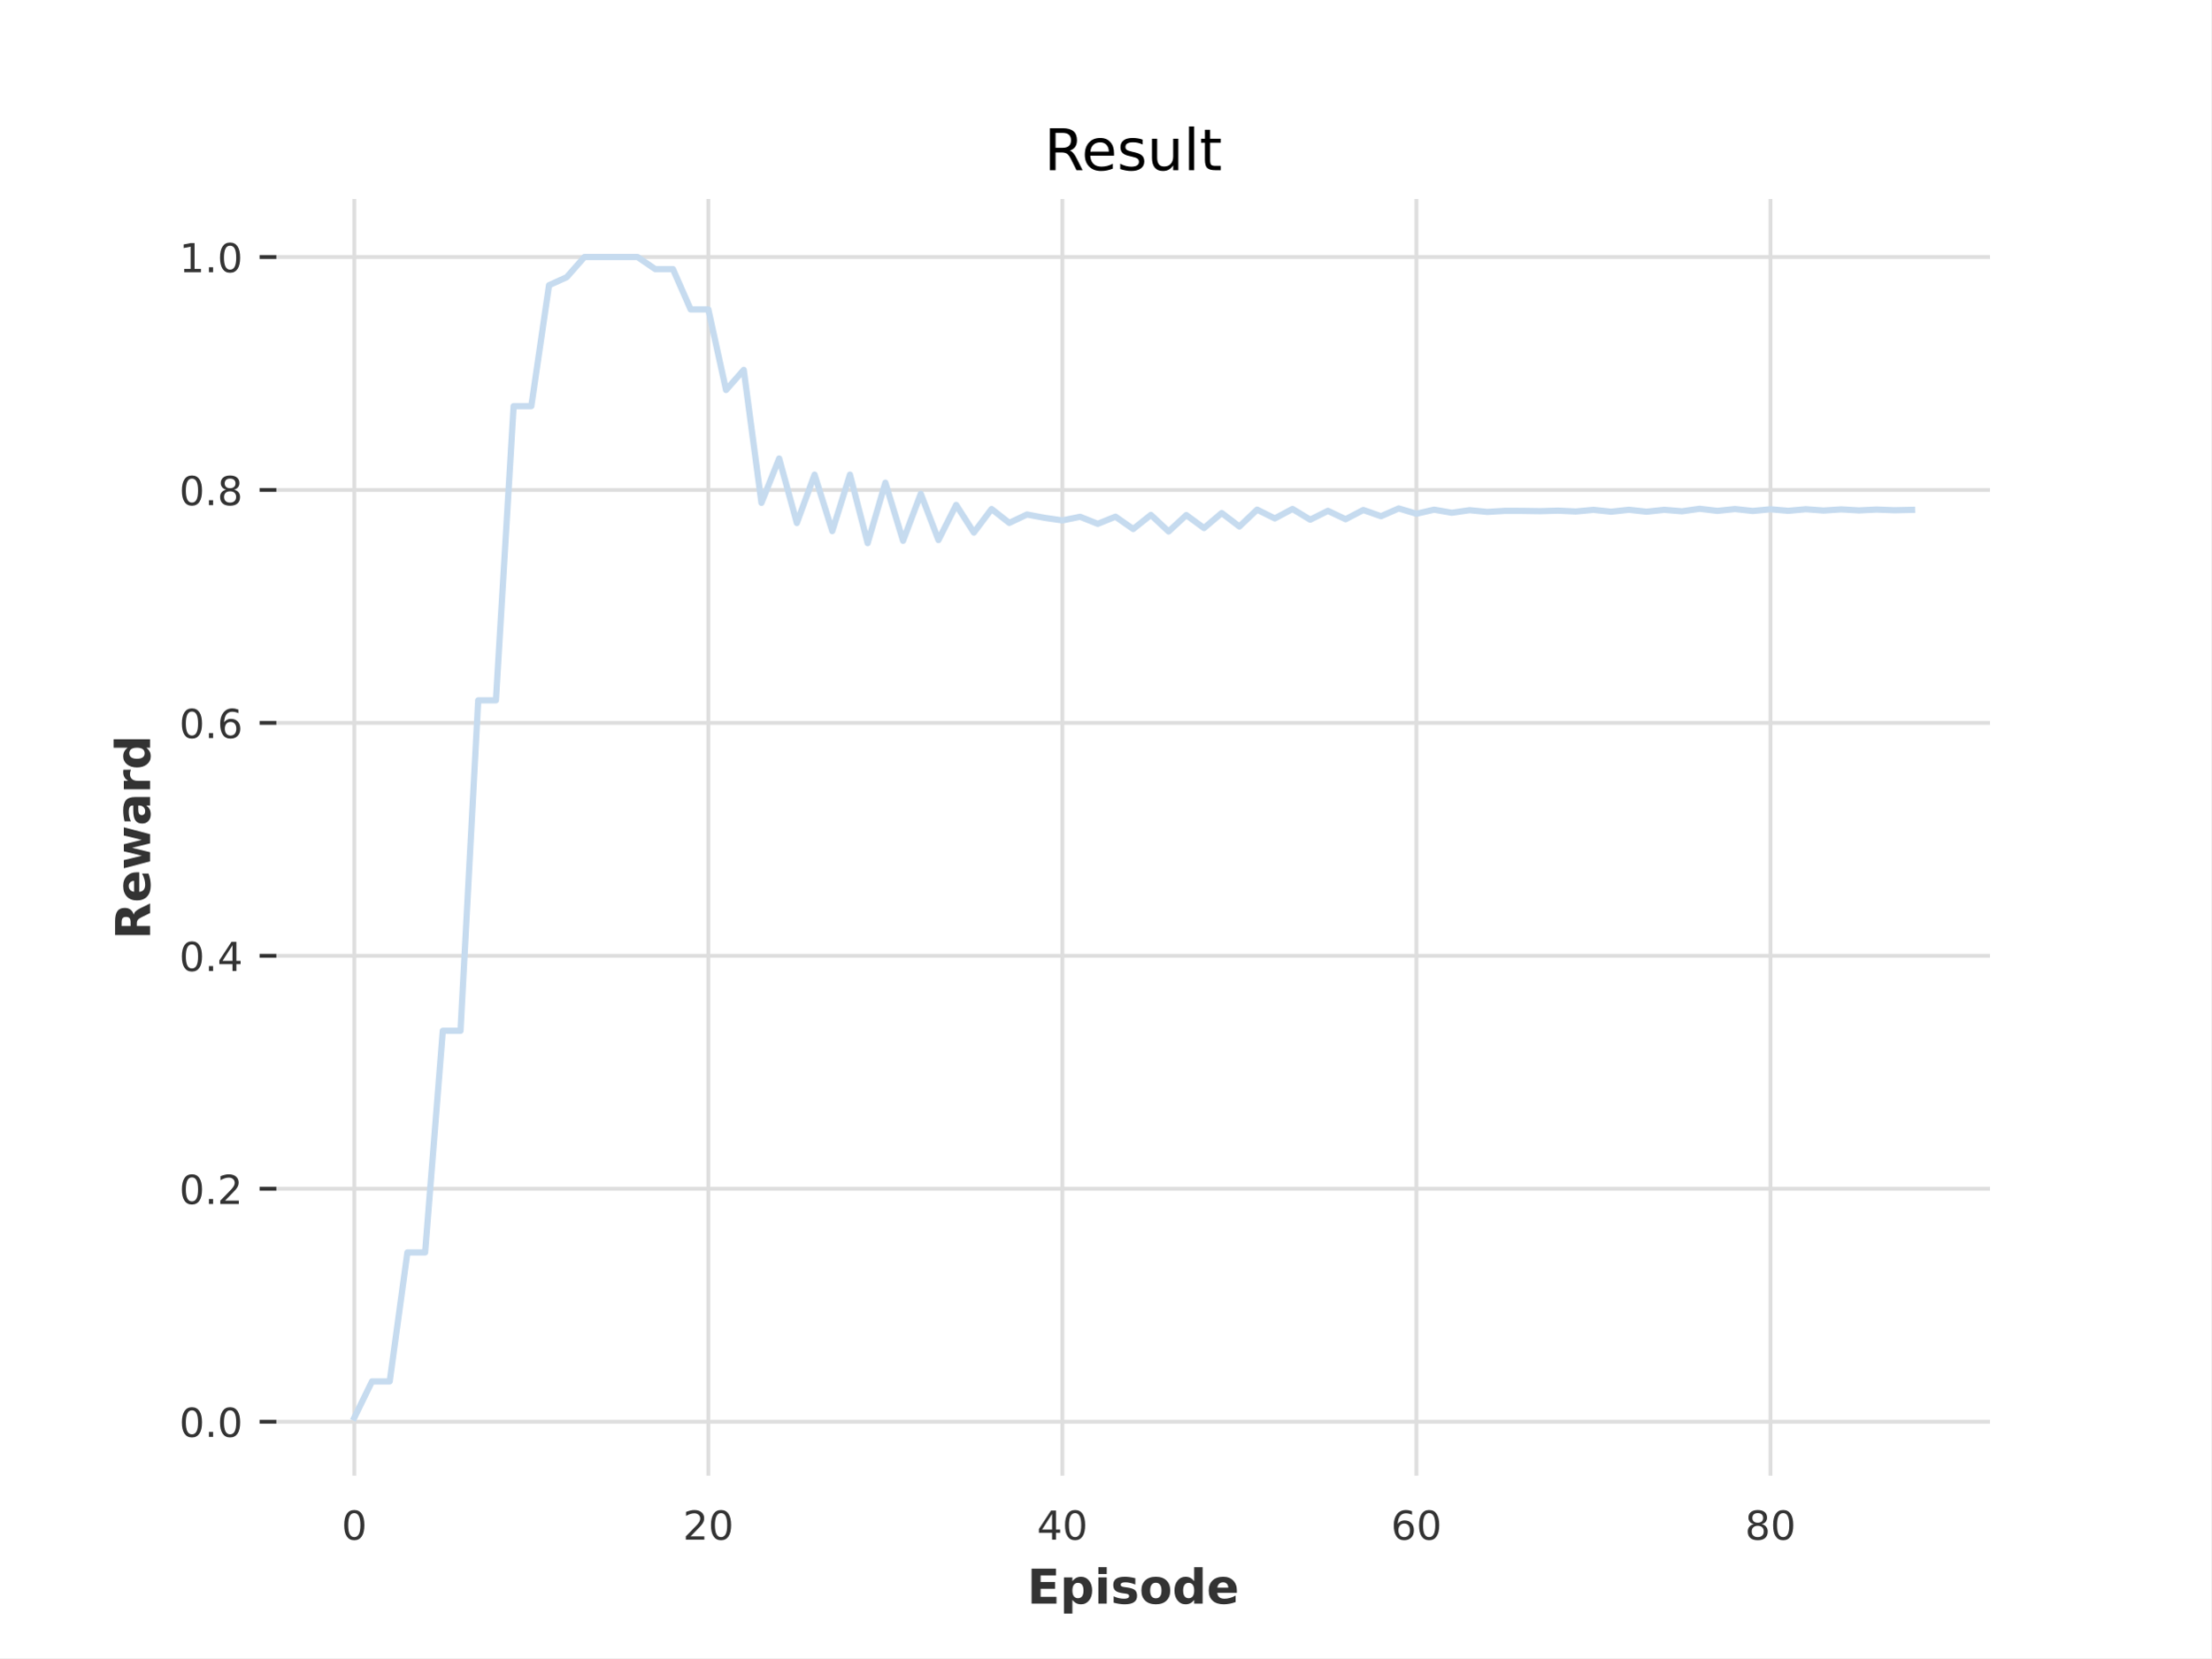
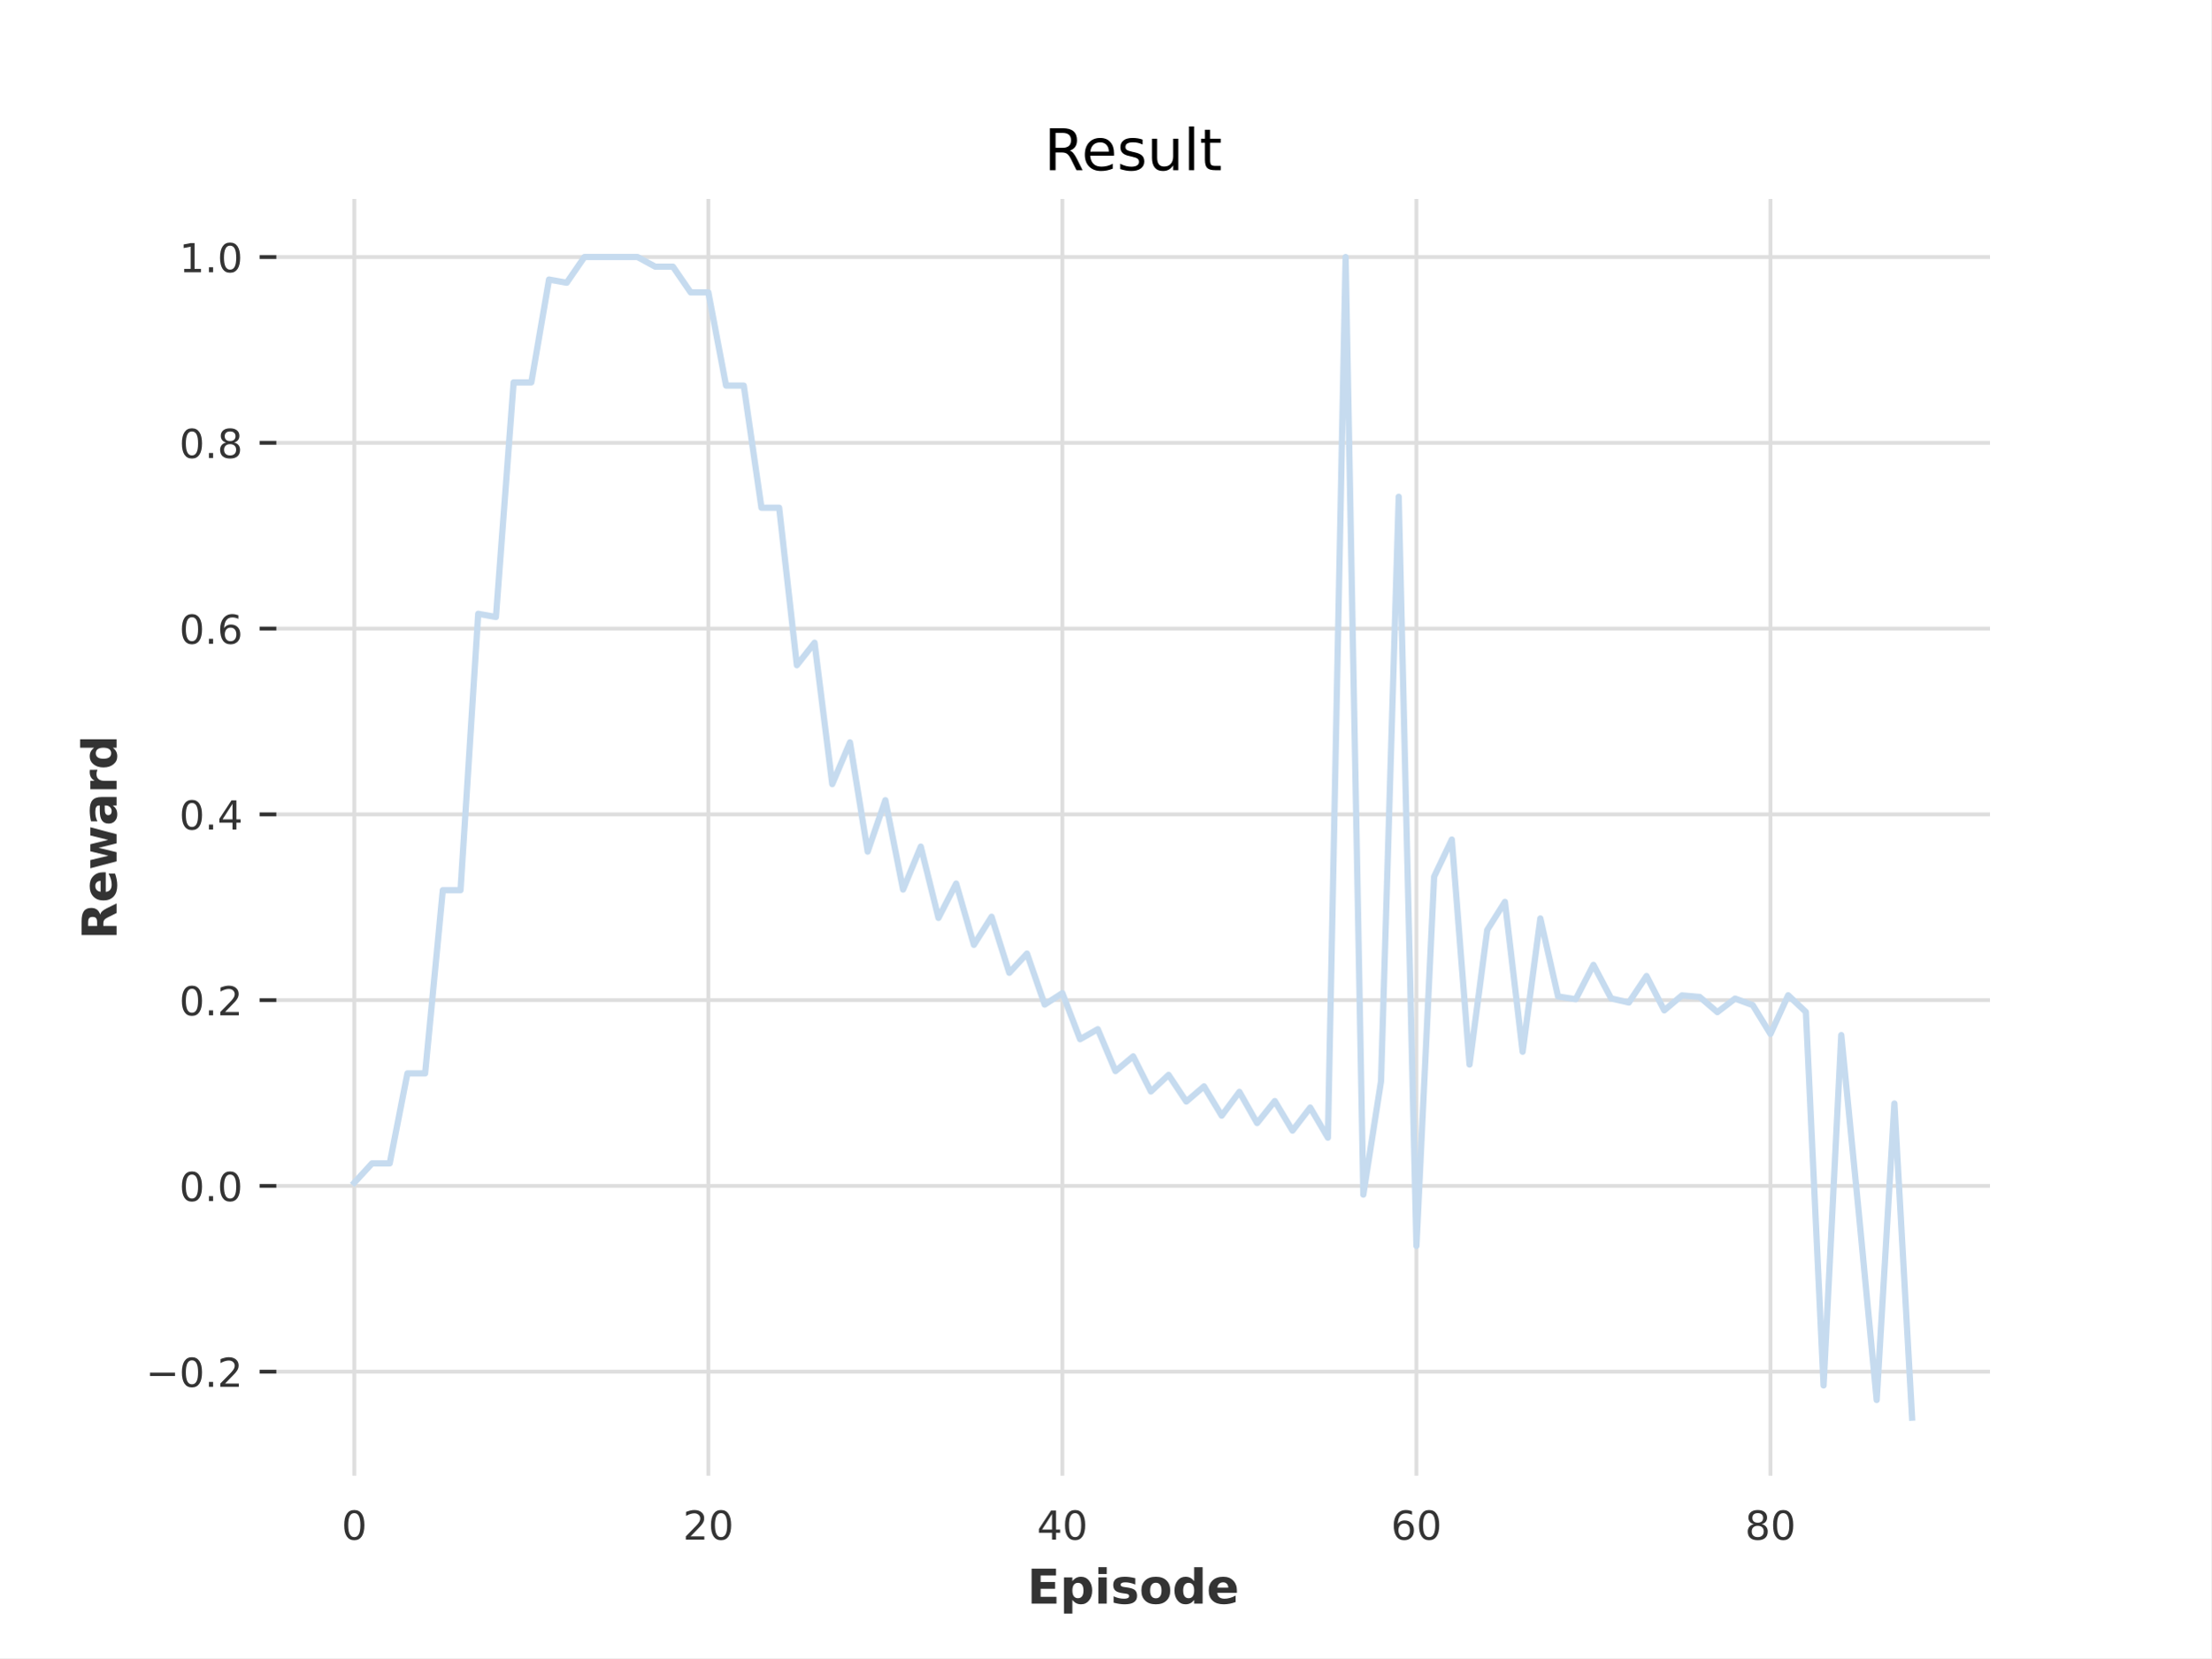
<svg xmlns="http://www.w3.org/2000/svg" xmlns:xlink="http://www.w3.org/1999/xlink" width="460.8pt" height="345.6pt" viewBox="0 0 460.8 345.6" version="1.1">
  <defs>
    <style type="text/css">*{stroke-linejoin: round; stroke-linecap: butt}</style>
  </defs>
  <g id="figure_1">
    <g id="patch_1">
      <path d="M 0 345.6  L 460.8 345.6  L 460.8 0  L 0 0  z " style="fill: #ffffff" />
    </g>
    <g id="axes_1">
      <g id="patch_2">
        <path d="M 57.6 307.584  L 414.72 307.584  L 414.72 41.472  L 57.6 41.472  z " style="fill: #ffffff" />
      </g>
      <g id="matplotlib.axis_1">
        <g id="xtick_1">
          <g id="line2d_1">
-             <path d="M 73.833 307.584  L 73.833 41.472  " clip-path="url(#p9202bacbef)" style="fill: none; stroke: #dedede; stroke-width: 0.8; stroke-linecap: square" />
+             <path d="M 73.833 307.584  L 73.833 41.472  " clip-path="url(#pbb5711770a)" style="fill: none; stroke: #dedede; stroke-width: 0.8; stroke-linecap: square" />
          </g>
          <g id="text_1">
            <g style="fill: #333333" transform="translate(71.18275 320.9135) scale(0.0833 -0.0833)">
              <defs>
                <path id="DejaVuSans-30" d="M 2034 4250  Q 1547 4250 1301 3770  Q 1056 3291 1056 2328  Q 1056 1369 1301 889  Q 1547 409 2034 409  Q 2525 409 2770 889  Q 3016 1369 3016 2328  Q 3016 3291 2770 3770  Q 2525 4250 2034 4250  z M 2034 4750  Q 2819 4750 3233 4129  Q 3647 3509 3647 2328  Q 3647 1150 3233 529  Q 2819 -91 2034 -91  Q 1250 -91 836 529  Q 422 1150 422 2328  Q 422 3509 836 4129  Q 1250 4750 2034 4750  z " transform="scale(0.015625)" />
              </defs>
              <use xlink:href="#DejaVuSans-30" />
            </g>
          </g>
        </g>
        <g id="xtick_2">
          <g id="line2d_2">
-             <path d="M 147.618 307.584  L 147.618 41.472  " clip-path="url(#p9202bacbef)" style="fill: none; stroke: #dedede; stroke-width: 0.8; stroke-linecap: square" />
+             <path d="M 147.618 307.584  L 147.618 41.472  " clip-path="url(#pbb5711770a)" style="fill: none; stroke: #dedede; stroke-width: 0.8; stroke-linecap: square" />
          </g>
          <g id="text_2">
            <g style="fill: #333333" transform="translate(142.3179 320.9135) scale(0.0833 -0.0833)">
              <defs>
                <path id="DejaVuSans-32" d="M 1228 531  L 3431 531  L 3431 0  L 469 0  L 469 531  Q 828 903 1448 1529  Q 2069 2156 2228 2338  Q 2531 2678 2651 2914  Q 2772 3150 2772 3378  Q 2772 3750 2511 3984  Q 2250 4219 1831 4219  Q 1534 4219 1204 4116  Q 875 4013 500 3803  L 500 4441  Q 881 4594 1212 4672  Q 1544 4750 1819 4750  Q 2544 4750 2975 4387  Q 3406 4025 3406 3419  Q 3406 3131 3298 2873  Q 3191 2616 2906 2266  Q 2828 2175 2409 1742  Q 1991 1309 1228 531  z " transform="scale(0.015625)" />
              </defs>
              <use xlink:href="#DejaVuSans-32" />
              <use xlink:href="#DejaVuSans-30" x="63.623" />
            </g>
          </g>
        </g>
        <g id="xtick_3">
          <g id="line2d_3">
-             <path d="M 221.403 307.584  L 221.403 41.472  " clip-path="url(#p9202bacbef)" style="fill: none; stroke: #dedede; stroke-width: 0.8; stroke-linecap: square" />
+             <path d="M 221.403 307.584  L 221.403 41.472  " clip-path="url(#pbb5711770a)" style="fill: none; stroke: #dedede; stroke-width: 0.8; stroke-linecap: square" />
          </g>
          <g id="text_3">
            <g style="fill: #333333" transform="translate(216.103 320.9135) scale(0.0833 -0.0833)">
              <defs>
                <path id="DejaVuSans-34" d="M 2419 4116  L 825 1625  L 2419 1625  L 2419 4116  z M 2253 4666  L 3047 4666  L 3047 1625  L 3713 1625  L 3713 1100  L 3047 1100  L 3047 0  L 2419 0  L 2419 1100  L 313 1100  L 313 1709  L 2253 4666  z " transform="scale(0.015625)" />
              </defs>
              <use xlink:href="#DejaVuSans-34" />
              <use xlink:href="#DejaVuSans-30" x="63.623" />
            </g>
          </g>
        </g>
        <g id="xtick_4">
          <g id="line2d_4">
-             <path d="M 295.188 307.584  L 295.188 41.472  " clip-path="url(#p9202bacbef)" style="fill: none; stroke: #dedede; stroke-width: 0.8; stroke-linecap: square" />
+             <path d="M 295.188 307.584  L 295.188 41.472  " clip-path="url(#pbb5711770a)" style="fill: none; stroke: #dedede; stroke-width: 0.8; stroke-linecap: square" />
          </g>
          <g id="text_4">
            <g style="fill: #333333" transform="translate(289.8881 320.9135) scale(0.0833 -0.0833)">
              <defs>
                <path id="DejaVuSans-36" d="M 2113 2584  Q 1688 2584 1439 2293  Q 1191 2003 1191 1497  Q 1191 994 1439 701  Q 1688 409 2113 409  Q 2538 409 2786 701  Q 3034 994 3034 1497  Q 3034 2003 2786 2293  Q 2538 2584 2113 2584  z M 3366 4563  L 3366 3988  Q 3128 4100 2886 4159  Q 2644 4219 2406 4219  Q 1781 4219 1451 3797  Q 1122 3375 1075 2522  Q 1259 2794 1537 2939  Q 1816 3084 2150 3084  Q 2853 3084 3261 2657  Q 3669 2231 3669 1497  Q 3669 778 3244 343  Q 2819 -91 2113 -91  Q 1303 -91 875 529  Q 447 1150 447 2328  Q 447 3434 972 4092  Q 1497 4750 2381 4750  Q 2619 4750 2861 4703  Q 3103 4656 3366 4563  z " transform="scale(0.015625)" />
              </defs>
              <use xlink:href="#DejaVuSans-36" />
              <use xlink:href="#DejaVuSans-30" x="63.623" />
            </g>
          </g>
        </g>
        <g id="xtick_5">
          <g id="line2d_5">
-             <path d="M 368.973 307.584  L 368.973 41.472  " clip-path="url(#p9202bacbef)" style="fill: none; stroke: #dedede; stroke-width: 0.8; stroke-linecap: square" />
+             <path d="M 368.973 307.584  L 368.973 41.472  " clip-path="url(#pbb5711770a)" style="fill: none; stroke: #dedede; stroke-width: 0.8; stroke-linecap: square" />
          </g>
          <g id="text_5">
            <g style="fill: #333333" transform="translate(363.6733 320.9135) scale(0.0833 -0.0833)">
              <defs>
                <path id="DejaVuSans-38" d="M 2034 2216  Q 1584 2216 1326 1975  Q 1069 1734 1069 1313  Q 1069 891 1326 650  Q 1584 409 2034 409  Q 2484 409 2743 651  Q 3003 894 3003 1313  Q 3003 1734 2745 1975  Q 2488 2216 2034 2216  z M 1403 2484  Q 997 2584 770 2862  Q 544 3141 544 3541  Q 544 4100 942 4425  Q 1341 4750 2034 4750  Q 2731 4750 3128 4425  Q 3525 4100 3525 3541  Q 3525 3141 3298 2862  Q 3072 2584 2669 2484  Q 3125 2378 3379 2068  Q 3634 1759 3634 1313  Q 3634 634 3220 271  Q 2806 -91 2034 -91  Q 1263 -91 848 271  Q 434 634 434 1313  Q 434 1759 690 2068  Q 947 2378 1403 2484  z M 1172 3481  Q 1172 3119 1398 2916  Q 1625 2713 2034 2713  Q 2441 2713 2670 2916  Q 2900 3119 2900 3481  Q 2900 3844 2670 4047  Q 2441 4250 2034 4250  Q 1625 4250 1398 4047  Q 1172 3844 1172 3481  z " transform="scale(0.015625)" />
              </defs>
              <use xlink:href="#DejaVuSans-38" />
              <use xlink:href="#DejaVuSans-30" x="63.623" />
            </g>
          </g>
        </g>
        <g id="text_6">
          <g style="fill: #333333" transform="translate(214.0702 334.2443) scale(0.1 -0.1)">
            <defs>
              <path id="DejaVuSans-Bold-45" d="M 588 4666  L 3834 4666  L 3834 3756  L 1791 3756  L 1791 2888  L 3713 2888  L 3713 1978  L 1791 1978  L 1791 909  L 3903 909  L 3903 0  L 588 0  L 588 4666  z " transform="scale(0.015625)" />
              <path id="DejaVuSans-Bold-70" d="M 1656 506  L 1656 -1331  L 538 -1331  L 538 3500  L 1656 3500  L 1656 2988  Q 1888 3294 2169 3439  Q 2450 3584 2816 3584  Q 3463 3584 3878 3070  Q 4294 2556 4294 1747  Q 4294 938 3878 423  Q 3463 -91 2816 -91  Q 2450 -91 2169 54  Q 1888 200 1656 506  z M 2400 2772  Q 2041 2772 1848 2508  Q 1656 2244 1656 1747  Q 1656 1250 1848 986  Q 2041 722 2400 722  Q 2759 722 2948 984  Q 3138 1247 3138 1747  Q 3138 2247 2948 2509  Q 2759 2772 2400 2772  z " transform="scale(0.015625)" />
              <path id="DejaVuSans-Bold-69" d="M 538 3500  L 1656 3500  L 1656 0  L 538 0  L 538 3500  z M 538 4863  L 1656 4863  L 1656 3950  L 538 3950  L 538 4863  z " transform="scale(0.015625)" />
              <path id="DejaVuSans-Bold-73" d="M 3272 3391  L 3272 2541  Q 2913 2691 2578 2766  Q 2244 2841 1947 2841  Q 1628 2841 1473 2761  Q 1319 2681 1319 2516  Q 1319 2381 1436 2309  Q 1553 2238 1856 2203  L 2053 2175  Q 2913 2066 3209 1816  Q 3506 1566 3506 1031  Q 3506 472 3093 190  Q 2681 -91 1863 -91  Q 1516 -91 1145 -36  Q 775 19 384 128  L 384 978  Q 719 816 1070 734  Q 1422 653 1784 653  Q 2113 653 2278 743  Q 2444 834 2444 1013  Q 2444 1163 2330 1236  Q 2216 1309 1875 1350  L 1678 1375  Q 931 1469 631 1722  Q 331 1975 331 2491  Q 331 3047 712 3315  Q 1094 3584 1881 3584  Q 2191 3584 2531 3537  Q 2872 3491 3272 3391  z " transform="scale(0.015625)" />
              <path id="DejaVuSans-Bold-6f" d="M 2203 2784  Q 1831 2784 1636 2517  Q 1441 2250 1441 1747  Q 1441 1244 1636 976  Q 1831 709 2203 709  Q 2569 709 2762 976  Q 2956 1244 2956 1747  Q 2956 2250 2762 2517  Q 2569 2784 2203 2784  z M 2203 3584  Q 3106 3584 3614 3096  Q 4122 2609 4122 1747  Q 4122 884 3614 396  Q 3106 -91 2203 -91  Q 1297 -91 786 396  Q 275 884 275 1747  Q 275 2609 786 3096  Q 1297 3584 2203 3584  z " transform="scale(0.015625)" />
              <path id="DejaVuSans-Bold-64" d="M 2919 2988  L 2919 4863  L 4044 4863  L 4044 0  L 2919 0  L 2919 506  Q 2688 197 2409 53  Q 2131 -91 1766 -91  Q 1119 -91 703 423  Q 288 938 288 1747  Q 288 2556 703 3070  Q 1119 3584 1766 3584  Q 2128 3584 2408 3439  Q 2688 3294 2919 2988  z M 2181 722  Q 2541 722 2730 984  Q 2919 1247 2919 1747  Q 2919 2247 2730 2509  Q 2541 2772 2181 2772  Q 1825 2772 1636 2509  Q 1447 2247 1447 1747  Q 1447 1247 1636 984  Q 1825 722 2181 722  z " transform="scale(0.015625)" />
              <path id="DejaVuSans-Bold-65" d="M 4031 1759  L 4031 1441  L 1416 1441  Q 1456 1047 1700 850  Q 1944 653 2381 653  Q 2734 653 3104 758  Q 3475 863 3866 1075  L 3866 213  Q 3469 63 3072 -14  Q 2675 -91 2278 -91  Q 1328 -91 801 392  Q 275 875 275 1747  Q 275 2603 792 3093  Q 1309 3584 2216 3584  Q 3041 3584 3536 3087  Q 4031 2591 4031 1759  z M 2881 2131  Q 2881 2450 2695 2645  Q 2509 2841 2209 2841  Q 1884 2841 1681 2658  Q 1478 2475 1428 2131  L 2881 2131  z " transform="scale(0.015625)" />
            </defs>
            <use xlink:href="#DejaVuSans-Bold-45" />
            <use xlink:href="#DejaVuSans-Bold-70" x="68.311" />
            <use xlink:href="#DejaVuSans-Bold-69" x="139.893" />
            <use xlink:href="#DejaVuSans-Bold-73" x="174.17" />
            <use xlink:href="#DejaVuSans-Bold-6f" x="233.691" />
            <use xlink:href="#DejaVuSans-Bold-64" x="302.393" />
            <use xlink:href="#DejaVuSans-Bold-65" x="373.975" />
          </g>
        </g>
      </g>
      <g id="matplotlib.axis_2">
        <g id="ytick_1">
          <g id="line2d_6">
-             <path d="M 57.6 296.328  L 414.72 296.328  " clip-path="url(#p9202bacbef)" style="fill: none; stroke: #dedede; stroke-width: 0.8; stroke-linecap: square" />
+             <path d="M 57.6 285.902  L 414.72 285.902  " clip-path="url(#pbb5711770a)" style="fill: none; stroke: #dedede; stroke-width: 0.8; stroke-linecap: square" />
          </g>
          <g id="line2d_7">
            <defs>
-               <path id="mfe74d2a292" d="M 0 0  L -3.5 0  " style="stroke: #333333; stroke-width: 0.8" />
+               <path id="ma955cedaa1" d="M 0 0  L -3.5 0  " style="stroke: #333333; stroke-width: 0.8" />
            </defs>
            <g>
-               <use xlink:href="#mfe74d2a292" x="57.6" y="296.328" style="fill: #333333; stroke: #333333; stroke-width: 0.8" />
+               <use xlink:href="#ma955cedaa1" x="57.6" y="285.902" style="fill: #333333; stroke: #333333; stroke-width: 0.8" />
            </g>
          </g>
          <g id="text_7">
-             <g style="fill: #333333" transform="translate(37.3527 299.4927) scale(0.0833 -0.0833)">
-               <defs>
+             <g style="fill: #333333" transform="translate(30.37242 289.0671) scale(0.0833 -0.0833)">
+               <defs>
+                 <path id="DejaVuSans-2212" d="M 678 2272  L 4684 2272  L 4684 1741  L 678 1741  L 678 2272  z " transform="scale(0.015625)" />
                <path id="DejaVuSans-2e" d="M 684 794  L 1344 794  L 1344 0  L 684 0  L 684 794  z " transform="scale(0.015625)" />
              </defs>
-               <use xlink:href="#DejaVuSans-30" />
-               <use xlink:href="#DejaVuSans-2e" x="63.623" />
-               <use xlink:href="#DejaVuSans-30" x="95.41" />
+               <use xlink:href="#DejaVuSans-2212" />
+               <use xlink:href="#DejaVuSans-30" x="83.789" />
+               <use xlink:href="#DejaVuSans-2e" x="147.412" />
+               <use xlink:href="#DejaVuSans-32" x="179.199" />
            </g>
          </g>
        </g>
        <g id="ytick_2">
          <g id="line2d_8">
-             <path d="M 57.6 247.776  L 414.72 247.776  " clip-path="url(#p9202bacbef)" style="fill: none; stroke: #dedede; stroke-width: 0.8; stroke-linecap: square" />
+             <path d="M 57.6 247.18  L 414.72 247.18  " clip-path="url(#pbb5711770a)" style="fill: none; stroke: #dedede; stroke-width: 0.8; stroke-linecap: square" />
          </g>
          <g id="line2d_9">
            <g>
-               <use xlink:href="#mfe74d2a292" x="57.6" y="247.776" style="fill: #333333; stroke: #333333; stroke-width: 0.8" />
+               <use xlink:href="#ma955cedaa1" x="57.6" y="247.18" style="fill: #333333; stroke: #333333; stroke-width: 0.8" />
            </g>
          </g>
          <g id="text_8">
-             <g style="fill: #333333" transform="translate(37.3527 250.9407) scale(0.0833 -0.0833)">
-               <use xlink:href="#DejaVuSans-30" />
-               <use xlink:href="#DejaVuSans-2e" x="63.623" />
-               <use xlink:href="#DejaVuSans-32" x="95.41" />
+             <g style="fill: #333333" transform="translate(37.3527 250.3447) scale(0.0833 -0.0833)">
+               <use xlink:href="#DejaVuSans-30" />
+               <use xlink:href="#DejaVuSans-2e" x="63.623" />
+               <use xlink:href="#DejaVuSans-30" x="95.41" />
            </g>
          </g>
        </g>
        <g id="ytick_3">
          <g id="line2d_10">
-             <path d="M 57.6 199.224  L 414.72 199.224  " clip-path="url(#p9202bacbef)" style="fill: none; stroke: #dedede; stroke-width: 0.8; stroke-linecap: square" />
+             <path d="M 57.6 208.458  L 414.72 208.458  " clip-path="url(#pbb5711770a)" style="fill: none; stroke: #dedede; stroke-width: 0.8; stroke-linecap: square" />
          </g>
          <g id="line2d_11">
            <g>
-               <use xlink:href="#mfe74d2a292" x="57.6" y="199.224" style="fill: #333333; stroke: #333333; stroke-width: 0.8" />
+               <use xlink:href="#ma955cedaa1" x="57.6" y="208.458" style="fill: #333333; stroke: #333333; stroke-width: 0.8" />
            </g>
          </g>
          <g id="text_9">
-             <g style="fill: #333333" transform="translate(37.3527 202.3887) scale(0.0833 -0.0833)">
-               <use xlink:href="#DejaVuSans-30" />
-               <use xlink:href="#DejaVuSans-2e" x="63.623" />
-               <use xlink:href="#DejaVuSans-34" x="95.41" />
+             <g style="fill: #333333" transform="translate(37.3527 211.6223) scale(0.0833 -0.0833)">
+               <use xlink:href="#DejaVuSans-30" />
+               <use xlink:href="#DejaVuSans-2e" x="63.623" />
+               <use xlink:href="#DejaVuSans-32" x="95.41" />
            </g>
          </g>
        </g>
        <g id="ytick_4">
          <g id="line2d_12">
-             <path d="M 57.6 150.672  L 414.72 150.672  " clip-path="url(#p9202bacbef)" style="fill: none; stroke: #dedede; stroke-width: 0.8; stroke-linecap: square" />
+             <path d="M 57.6 169.735  L 414.72 169.735  " clip-path="url(#pbb5711770a)" style="fill: none; stroke: #dedede; stroke-width: 0.8; stroke-linecap: square" />
          </g>
          <g id="line2d_13">
            <g>
-               <use xlink:href="#mfe74d2a292" x="57.6" y="150.672" style="fill: #333333; stroke: #333333; stroke-width: 0.8" />
+               <use xlink:href="#ma955cedaa1" x="57.6" y="169.735" style="fill: #333333; stroke: #333333; stroke-width: 0.8" />
            </g>
          </g>
          <g id="text_10">
-             <g style="fill: #333333" transform="translate(37.3527 153.8367) scale(0.0833 -0.0833)">
-               <use xlink:href="#DejaVuSans-30" />
-               <use xlink:href="#DejaVuSans-2e" x="63.623" />
-               <use xlink:href="#DejaVuSans-36" x="95.41" />
+             <g style="fill: #333333" transform="translate(37.3527 172.8999) scale(0.0833 -0.0833)">
+               <use xlink:href="#DejaVuSans-30" />
+               <use xlink:href="#DejaVuSans-2e" x="63.623" />
+               <use xlink:href="#DejaVuSans-34" x="95.41" />
            </g>
          </g>
        </g>
        <g id="ytick_5">
          <g id="line2d_14">
-             <path d="M 57.6 102.12  L 414.72 102.12  " clip-path="url(#p9202bacbef)" style="fill: none; stroke: #dedede; stroke-width: 0.8; stroke-linecap: square" />
+             <path d="M 57.6 131.013  L 414.72 131.013  " clip-path="url(#pbb5711770a)" style="fill: none; stroke: #dedede; stroke-width: 0.8; stroke-linecap: square" />
          </g>
          <g id="line2d_15">
            <g>
-               <use xlink:href="#mfe74d2a292" x="57.6" y="102.12" style="fill: #333333; stroke: #333333; stroke-width: 0.8" />
+               <use xlink:href="#ma955cedaa1" x="57.6" y="131.013" style="fill: #333333; stroke: #333333; stroke-width: 0.8" />
            </g>
          </g>
          <g id="text_11">
-             <g style="fill: #333333" transform="translate(37.3527 105.2847) scale(0.0833 -0.0833)">
-               <use xlink:href="#DejaVuSans-30" />
-               <use xlink:href="#DejaVuSans-2e" x="63.623" />
-               <use xlink:href="#DejaVuSans-38" x="95.41" />
+             <g style="fill: #333333" transform="translate(37.3527 134.1775) scale(0.0833 -0.0833)">
+               <use xlink:href="#DejaVuSans-30" />
+               <use xlink:href="#DejaVuSans-2e" x="63.623" />
+               <use xlink:href="#DejaVuSans-36" x="95.41" />
            </g>
          </g>
        </g>
        <g id="ytick_6">
          <g id="line2d_16">
-             <path d="M 57.6 53.568  L 414.72 53.568  " clip-path="url(#p9202bacbef)" style="fill: none; stroke: #dedede; stroke-width: 0.8; stroke-linecap: square" />
+             <path d="M 57.6 92.29  L 414.72 92.29  " clip-path="url(#pbb5711770a)" style="fill: none; stroke: #dedede; stroke-width: 0.8; stroke-linecap: square" />
          </g>
          <g id="line2d_17">
            <g>
-               <use xlink:href="#mfe74d2a292" x="57.6" y="53.568" style="fill: #333333; stroke: #333333; stroke-width: 0.8" />
+               <use xlink:href="#ma955cedaa1" x="57.6" y="92.29" style="fill: #333333; stroke: #333333; stroke-width: 0.8" />
            </g>
          </g>
          <g id="text_12">
+             <g style="fill: #333333" transform="translate(37.3527 95.45513) scale(0.0833 -0.0833)">
+               <use xlink:href="#DejaVuSans-30" />
+               <use xlink:href="#DejaVuSans-2e" x="63.623" />
+               <use xlink:href="#DejaVuSans-38" x="95.41" />
+             </g>
+           </g>
+         </g>
+         <g id="ytick_7">
+           <g id="line2d_18">
+             <path d="M 57.6 53.568  L 414.72 53.568  " clip-path="url(#pbb5711770a)" style="fill: none; stroke: #dedede; stroke-width: 0.8; stroke-linecap: square" />
+           </g>
+           <g id="line2d_19">
+             <g>
+               <use xlink:href="#ma955cedaa1" x="57.6" y="53.568" style="fill: #333333; stroke: #333333; stroke-width: 0.8" />
+             </g>
+           </g>
+           <g id="text_13">
            <g style="fill: #333333" transform="translate(37.3527 56.73275) scale(0.0833 -0.0833)">
              <defs>
                <path id="DejaVuSans-31" d="M 794 531  L 1825 531  L 1825 4091  L 703 3866  L 703 4441  L 1819 4666  L 2450 4666  L 2450 531  L 3481 531  L 3481 0  L 794 0  L 794 531  z " transform="scale(0.015625)" />
              </defs>
              <use xlink:href="#DejaVuSans-31" />
              <use xlink:href="#DejaVuSans-2e" x="63.623" />
              <use xlink:href="#DejaVuSans-30" x="95.41" />
            </g>
          </g>
        </g>
-         <g id="text_13">
-           <g style="fill: #333333" transform="translate(31.27301 195.8077) rotate(-90) scale(0.1 -0.1)">
+         <g id="text_14">
+           <g style="fill: #333333" transform="translate(24.29273 195.8077) rotate(-90) scale(0.1 -0.1)">
            <defs>
              <path id="DejaVuSans-Bold-52" d="M 2297 2597  Q 2675 2597 2839 2737  Q 3003 2878 3003 3200  Q 3003 3519 2839 3656  Q 2675 3794 2297 3794  L 1791 3794  L 1791 2597  L 2297 2597  z M 1791 1766  L 1791 0  L 588 0  L 588 4666  L 2425 4666  Q 3347 4666 3776 4356  Q 4206 4047 4206 3378  Q 4206 2916 3982 2619  Q 3759 2322 3309 2181  Q 3556 2125 3751 1926  Q 3947 1728 4147 1325  L 4800 0  L 3519 0  L 2950 1159  Q 2778 1509 2601 1637  Q 2425 1766 2131 1766  L 1791 1766  z " transform="scale(0.015625)" />
              <path id="DejaVuSans-Bold-77" d="M 225 3500  L 1313 3500  L 1900 1088  L 2491 3500  L 3425 3500  L 4013 1113  L 4603 3500  L 5691 3500  L 4769 0  L 3547 0  L 2956 2406  L 2369 0  L 1147 0  L 225 3500  z " transform="scale(0.015625)" />
              <path id="DejaVuSans-Bold-61" d="M 2106 1575  Q 1756 1575 1579 1456  Q 1403 1338 1403 1106  Q 1403 894 1545 773  Q 1688 653 1941 653  Q 2256 653 2472 879  Q 2688 1106 2688 1447  L 2688 1575  L 2106 1575  z M 3816 1997  L 3816 0  L 2688 0  L 2688 519  Q 2463 200 2181 54  Q 1900 -91 1497 -91  Q 953 -91 614 226  Q 275 544 275 1050  Q 275 1666 698 1953  Q 1122 2241 2028 2241  L 2688 2241  L 2688 2328  Q 2688 2594 2478 2717  Q 2269 2841 1825 2841  Q 1466 2841 1156 2769  Q 847 2697 581 2553  L 581 3406  Q 941 3494 1303 3539  Q 1666 3584 2028 3584  Q 2975 3584 3395 3211  Q 3816 2838 3816 1997  z " transform="scale(0.015625)" />
              <path id="DejaVuSans-Bold-72" d="M 3138 2547  Q 2991 2616 2845 2648  Q 2700 2681 2553 2681  Q 2122 2681 1889 2404  Q 1656 2128 1656 1613  L 1656 0  L 538 0  L 538 3500  L 1656 3500  L 1656 2925  Q 1872 3269 2151 3426  Q 2431 3584 2822 3584  Q 2878 3584 2943 3579  Q 3009 3575 3134 3559  L 3138 2547  z " transform="scale(0.015625)" />
            </defs>
            <use xlink:href="#DejaVuSans-Bold-52" />
            <use xlink:href="#DejaVuSans-Bold-65" x="77.002" />
            <use xlink:href="#DejaVuSans-Bold-77" x="144.824" />
            <use xlink:href="#DejaVuSans-Bold-61" x="237.207" />
            <use xlink:href="#DejaVuSans-Bold-72" x="304.688" />
            <use xlink:href="#DejaVuSans-Bold-64" x="354.004" />
          </g>
        </g>
      </g>
-       <g id="line2d_18">
-         <path d="M 73.833 295.488  L 77.522 287.928  L 81.211 287.928  L 84.9 261.048  L 88.59 261.048  L 92.279 214.848  L 95.968 214.848  L 99.658 145.968  L 103.347 145.968  L 107.036 84.648  L 110.725 84.648  L 114.415 59.448  L 118.104 57.768  L 121.793 53.568  L 125.482 53.568  L 129.172 53.568  L 132.861 53.568  L 136.55 56.088  L 140.239 56.088  L 143.929 64.488  L 147.618 64.488  L 151.307 81.288  L 154.996 77.088  L 158.686 104.808  L 162.375 95.568  L 166.064 109.008  L 169.753 98.928  L 173.443 110.688  L 177.132 98.928  L 180.821 113.208  L 184.51 100.608  L 188.2 112.71  L 191.889 102.913  L 195.578 112.56  L 199.267 105.236  L 202.957 110.998  L 206.646 106.09  L 210.335 108.986  L 214.024 107.235  L 217.714 107.928  L 221.403 108.468  L 225.092 107.709  L 228.781 109.178  L 232.471 107.684  L 236.16 110.261  L 239.849 107.316  L 243.539 110.774  L 247.228 107.354  L 250.917 110.064  L 254.606 106.93  L 258.296 109.735  L 261.985 106.217  L 265.674 108.055  L 269.363 106.078  L 273.053 108.316  L 276.742 106.473  L 280.431 108.219  L 284.12 106.294  L 287.81 107.593  L 291.499 105.969  L 295.188 107.076  L 298.877 106.226  L 302.567 106.874  L 306.256 106.333  L 309.945 106.697  L 313.634 106.475  L 317.324 106.482  L 321.013 106.54  L 324.702 106.43  L 328.391 106.608  L 332.081 106.263  L 335.77 106.653  L 339.459 106.246  L 343.148 106.653  L 346.838 106.257  L 350.527 106.564  L 354.216 106.038  L 357.905 106.478  L 361.595 106.094  L 365.284 106.497  L 368.973 106.142  L 372.662 106.466  L 376.352 106.131  L 380.041 106.407  L 383.73 106.164  L 387.42 106.381  L 391.109 106.201  L 394.798 106.347  L 398.487 106.263  " clip-path="url(#p9202bacbef)" style="fill: none; stroke: #c6dbef; stroke-width: 1.3; stroke-linecap: square" />
-       </g>
-       <g id="text_14">
+       <g id="line2d_20">
+         <path d="M 73.833 246.51  L 77.522 242.49  L 81.211 242.49  L 84.9 223.732  L 88.59 223.732  L 92.279 185.546  L 95.968 185.546  L 99.658 127.931  L 103.347 128.601  L 107.036 79.696  L 110.725 79.696  L 114.415 58.258  L 118.104 58.928  L 121.793 53.568  L 125.482 53.568  L 129.172 53.568  L 132.861 53.568  L 136.55 55.578  L 140.239 55.578  L 143.929 60.937  L 147.618 60.937  L 151.307 80.365  L 154.996 80.365  L 158.686 105.823  L 162.375 105.823  L 166.064 138.65  L 169.753 133.96  L 173.443 163.438  L 177.132 154.729  L 180.821 177.506  L 184.51 166.787  L 188.2 185.414  L 191.889 176.459  L 195.578 191.329  L 199.267 184.158  L 202.957 196.937  L 206.646 191.078  L 210.335 202.767  L 214.024 198.751  L 217.714 209.385  L 221.403 206.999  L 225.092 216.611  L 228.781 214.519  L 232.471 223.257  L 236.16 220.176  L 239.849 227.505  L 243.539 224.04  L 247.228 229.604  L 250.917 226.433  L 254.606 232.548  L 258.296 227.579  L 261.985 234.093  L 265.674 229.494  L 269.363 235.665  L 273.053 230.851  L 276.742 237.13  L 280.431 53.568  L 284.12 248.999  L 287.81 225.359  L 291.499 103.529  L 295.188 259.69  L 298.877 182.724  L 302.567 174.987  L 306.256 221.886  L 309.945 193.838  L 313.634 187.979  L 317.324 219.219  L 321.013 191.432  L 324.702 207.692  L 328.391 208.276  L 332.081 201.104  L 335.77 208.106  L 339.459 208.964  L 343.148 203.435  L 346.838 210.592  L 350.527 207.471  L 354.216 207.792  L 357.905 210.962  L 361.595 208.143  L 365.284 209.502  L 368.973 215.509  L 372.662 207.443  L 376.352 210.926  L 380.041 288.774  L 383.73 215.75  L 387.42 253.189  L 391.109 291.809  L 394.798 230.006  L 398.487 295.488  " clip-path="url(#pbb5711770a)" style="fill: none; stroke: #c6dbef; stroke-width: 1.3; stroke-linecap: square" />
+       </g>
+       <g id="text_15">
        <g transform="translate(217.6219 35.472) scale(0.12 -0.12)">
          <defs>
            <path id="DejaVuSans-52" d="M 2841 2188  Q 3044 2119 3236 1894  Q 3428 1669 3622 1275  L 4263 0  L 3584 0  L 2988 1197  Q 2756 1666 2539 1819  Q 2322 1972 1947 1972  L 1259 1972  L 1259 0  L 628 0  L 628 4666  L 2053 4666  Q 2853 4666 3247 4331  Q 3641 3997 3641 3322  Q 3641 2881 3436 2590  Q 3231 2300 2841 2188  z M 1259 4147  L 1259 2491  L 2053 2491  Q 2509 2491 2742 2702  Q 2975 2913 2975 3322  Q 2975 3731 2742 3939  Q 2509 4147 2053 4147  L 1259 4147  z " transform="scale(0.015625)" />
            <path id="DejaVuSans-65" d="M 3597 1894  L 3597 1613  L 953 1613  Q 991 1019 1311 708  Q 1631 397 2203 397  Q 2534 397 2845 478  Q 3156 559 3463 722  L 3463 178  Q 3153 47 2828 -22  Q 2503 -91 2169 -91  Q 1331 -91 842 396  Q 353 884 353 1716  Q 353 2575 817 3079  Q 1281 3584 2069 3584  Q 2775 3584 3186 3129  Q 3597 2675 3597 1894  z M 3022 2063  Q 3016 2534 2758 2815  Q 2500 3097 2075 3097  Q 1594 3097 1305 2825  Q 1016 2553 972 2059  L 3022 2063  z " transform="scale(0.015625)" />
            <path id="DejaVuSans-73" d="M 2834 3397  L 2834 2853  Q 2591 2978 2328 3040  Q 2066 3103 1784 3103  Q 1356 3103 1142 2972  Q 928 2841 928 2578  Q 928 2378 1081 2264  Q 1234 2150 1697 2047  L 1894 2003  Q 2506 1872 2764 1633  Q 3022 1394 3022 966  Q 3022 478 2636 193  Q 2250 -91 1575 -91  Q 1294 -91 989 -36  Q 684 19 347 128  L 347 722  Q 666 556 975 473  Q 1284 391 1588 391  Q 1994 391 2212 530  Q 2431 669 2431 922  Q 2431 1156 2273 1281  Q 2116 1406 1581 1522  L 1381 1569  Q 847 1681 609 1914  Q 372 2147 372 2553  Q 372 3047 722 3315  Q 1072 3584 1716 3584  Q 2034 3584 2315 3537  Q 2597 3491 2834 3397  z " transform="scale(0.015625)" />
            <path id="DejaVuSans-75" d="M 544 1381  L 544 3500  L 1119 3500  L 1119 1403  Q 1119 906 1312 657  Q 1506 409 1894 409  Q 2359 409 2629 706  Q 2900 1003 2900 1516  L 2900 3500  L 3475 3500  L 3475 0  L 2900 0  L 2900 538  Q 2691 219 2414 64  Q 2138 -91 1772 -91  Q 1169 -91 856 284  Q 544 659 544 1381  z M 1991 3584  L 1991 3584  z " transform="scale(0.015625)" />
            <path id="DejaVuSans-6c" d="M 603 4863  L 1178 4863  L 1178 0  L 603 0  L 603 4863  z " transform="scale(0.015625)" />
            <path id="DejaVuSans-74" d="M 1172 4494  L 1172 3500  L 2356 3500  L 2356 3053  L 1172 3053  L 1172 1153  Q 1172 725 1289 603  Q 1406 481 1766 481  L 2356 481  L 2356 0  L 1766 0  Q 1100 0 847 248  Q 594 497 594 1153  L 594 3053  L 172 3053  L 172 3500  L 594 3500  L 594 4494  L 1172 4494  z " transform="scale(0.015625)" />
          </defs>
          <use xlink:href="#DejaVuSans-52" />
          <use xlink:href="#DejaVuSans-65" x="64.982" />
          <use xlink:href="#DejaVuSans-73" x="126.506" />
          <use xlink:href="#DejaVuSans-75" x="178.605" />
          <use xlink:href="#DejaVuSans-6c" x="241.984" />
          <use xlink:href="#DejaVuSans-74" x="269.768" />
        </g>
      </g>
    </g>
  </g>
  <defs>
-     <clipPath id="p9202bacbef">
+     <clipPath id="pbb5711770a">
      <rect x="57.6" y="41.472" width="357.12" height="266.112" />
    </clipPath>
  </defs>
</svg>
